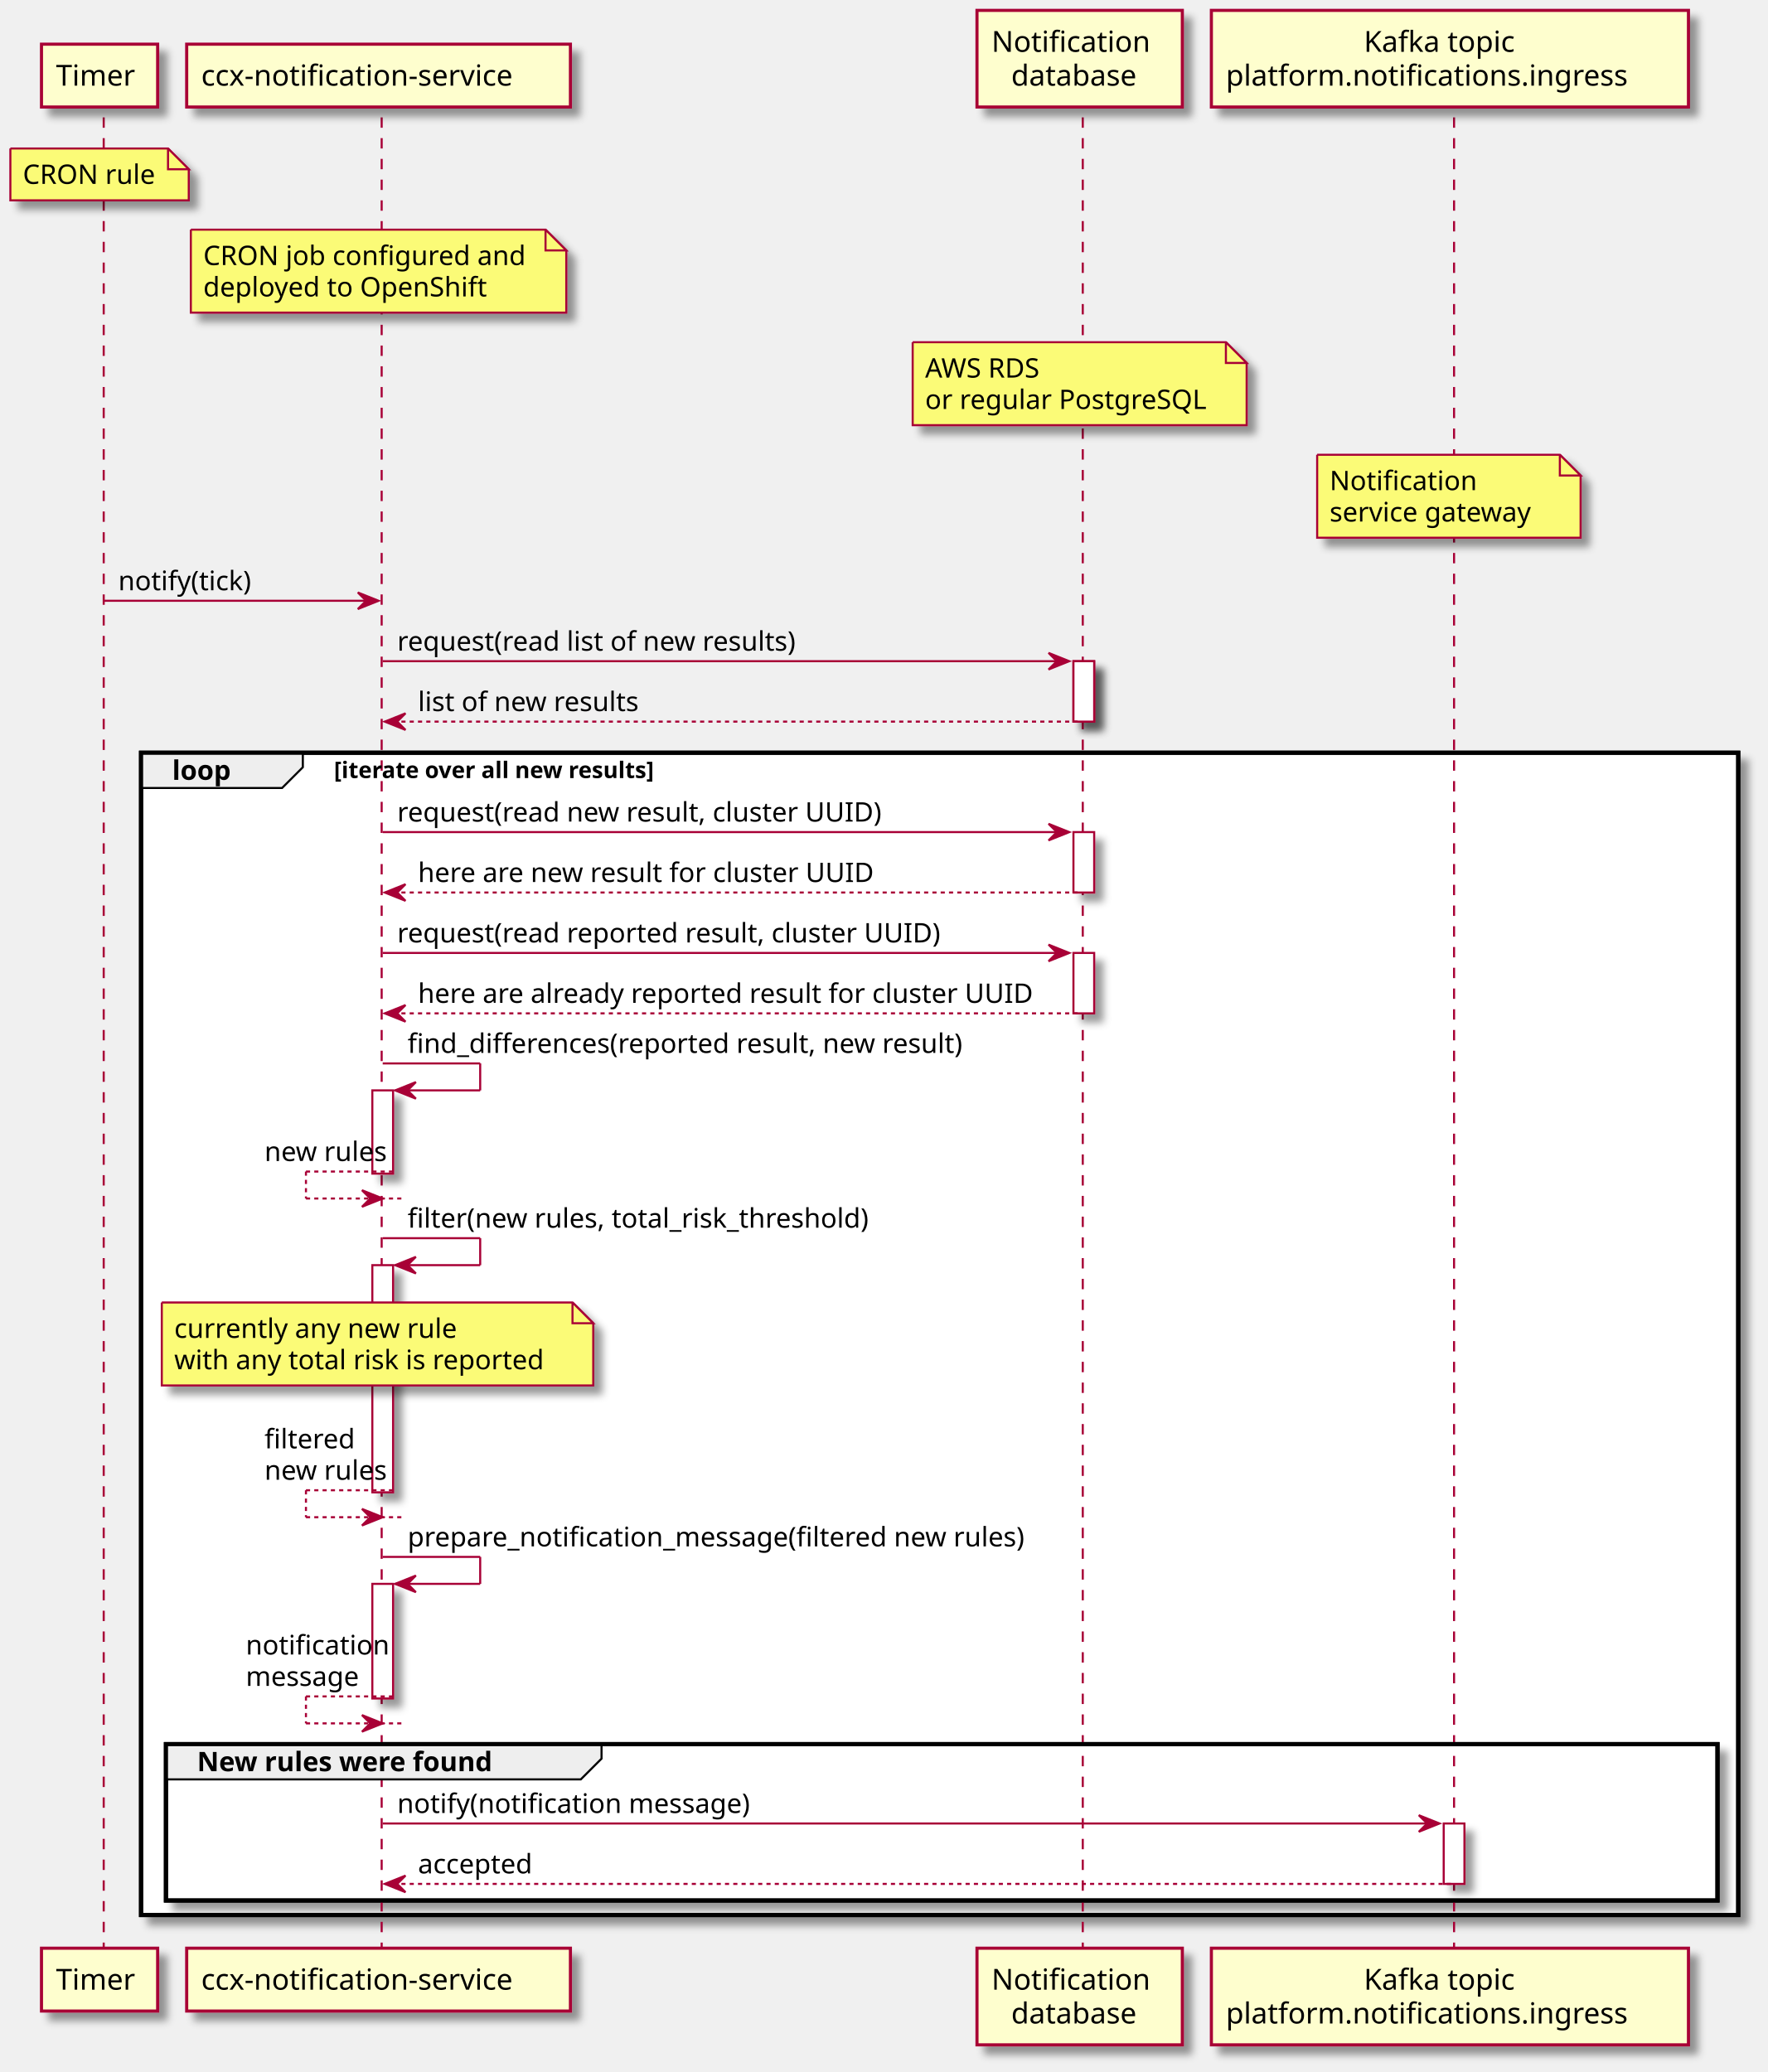
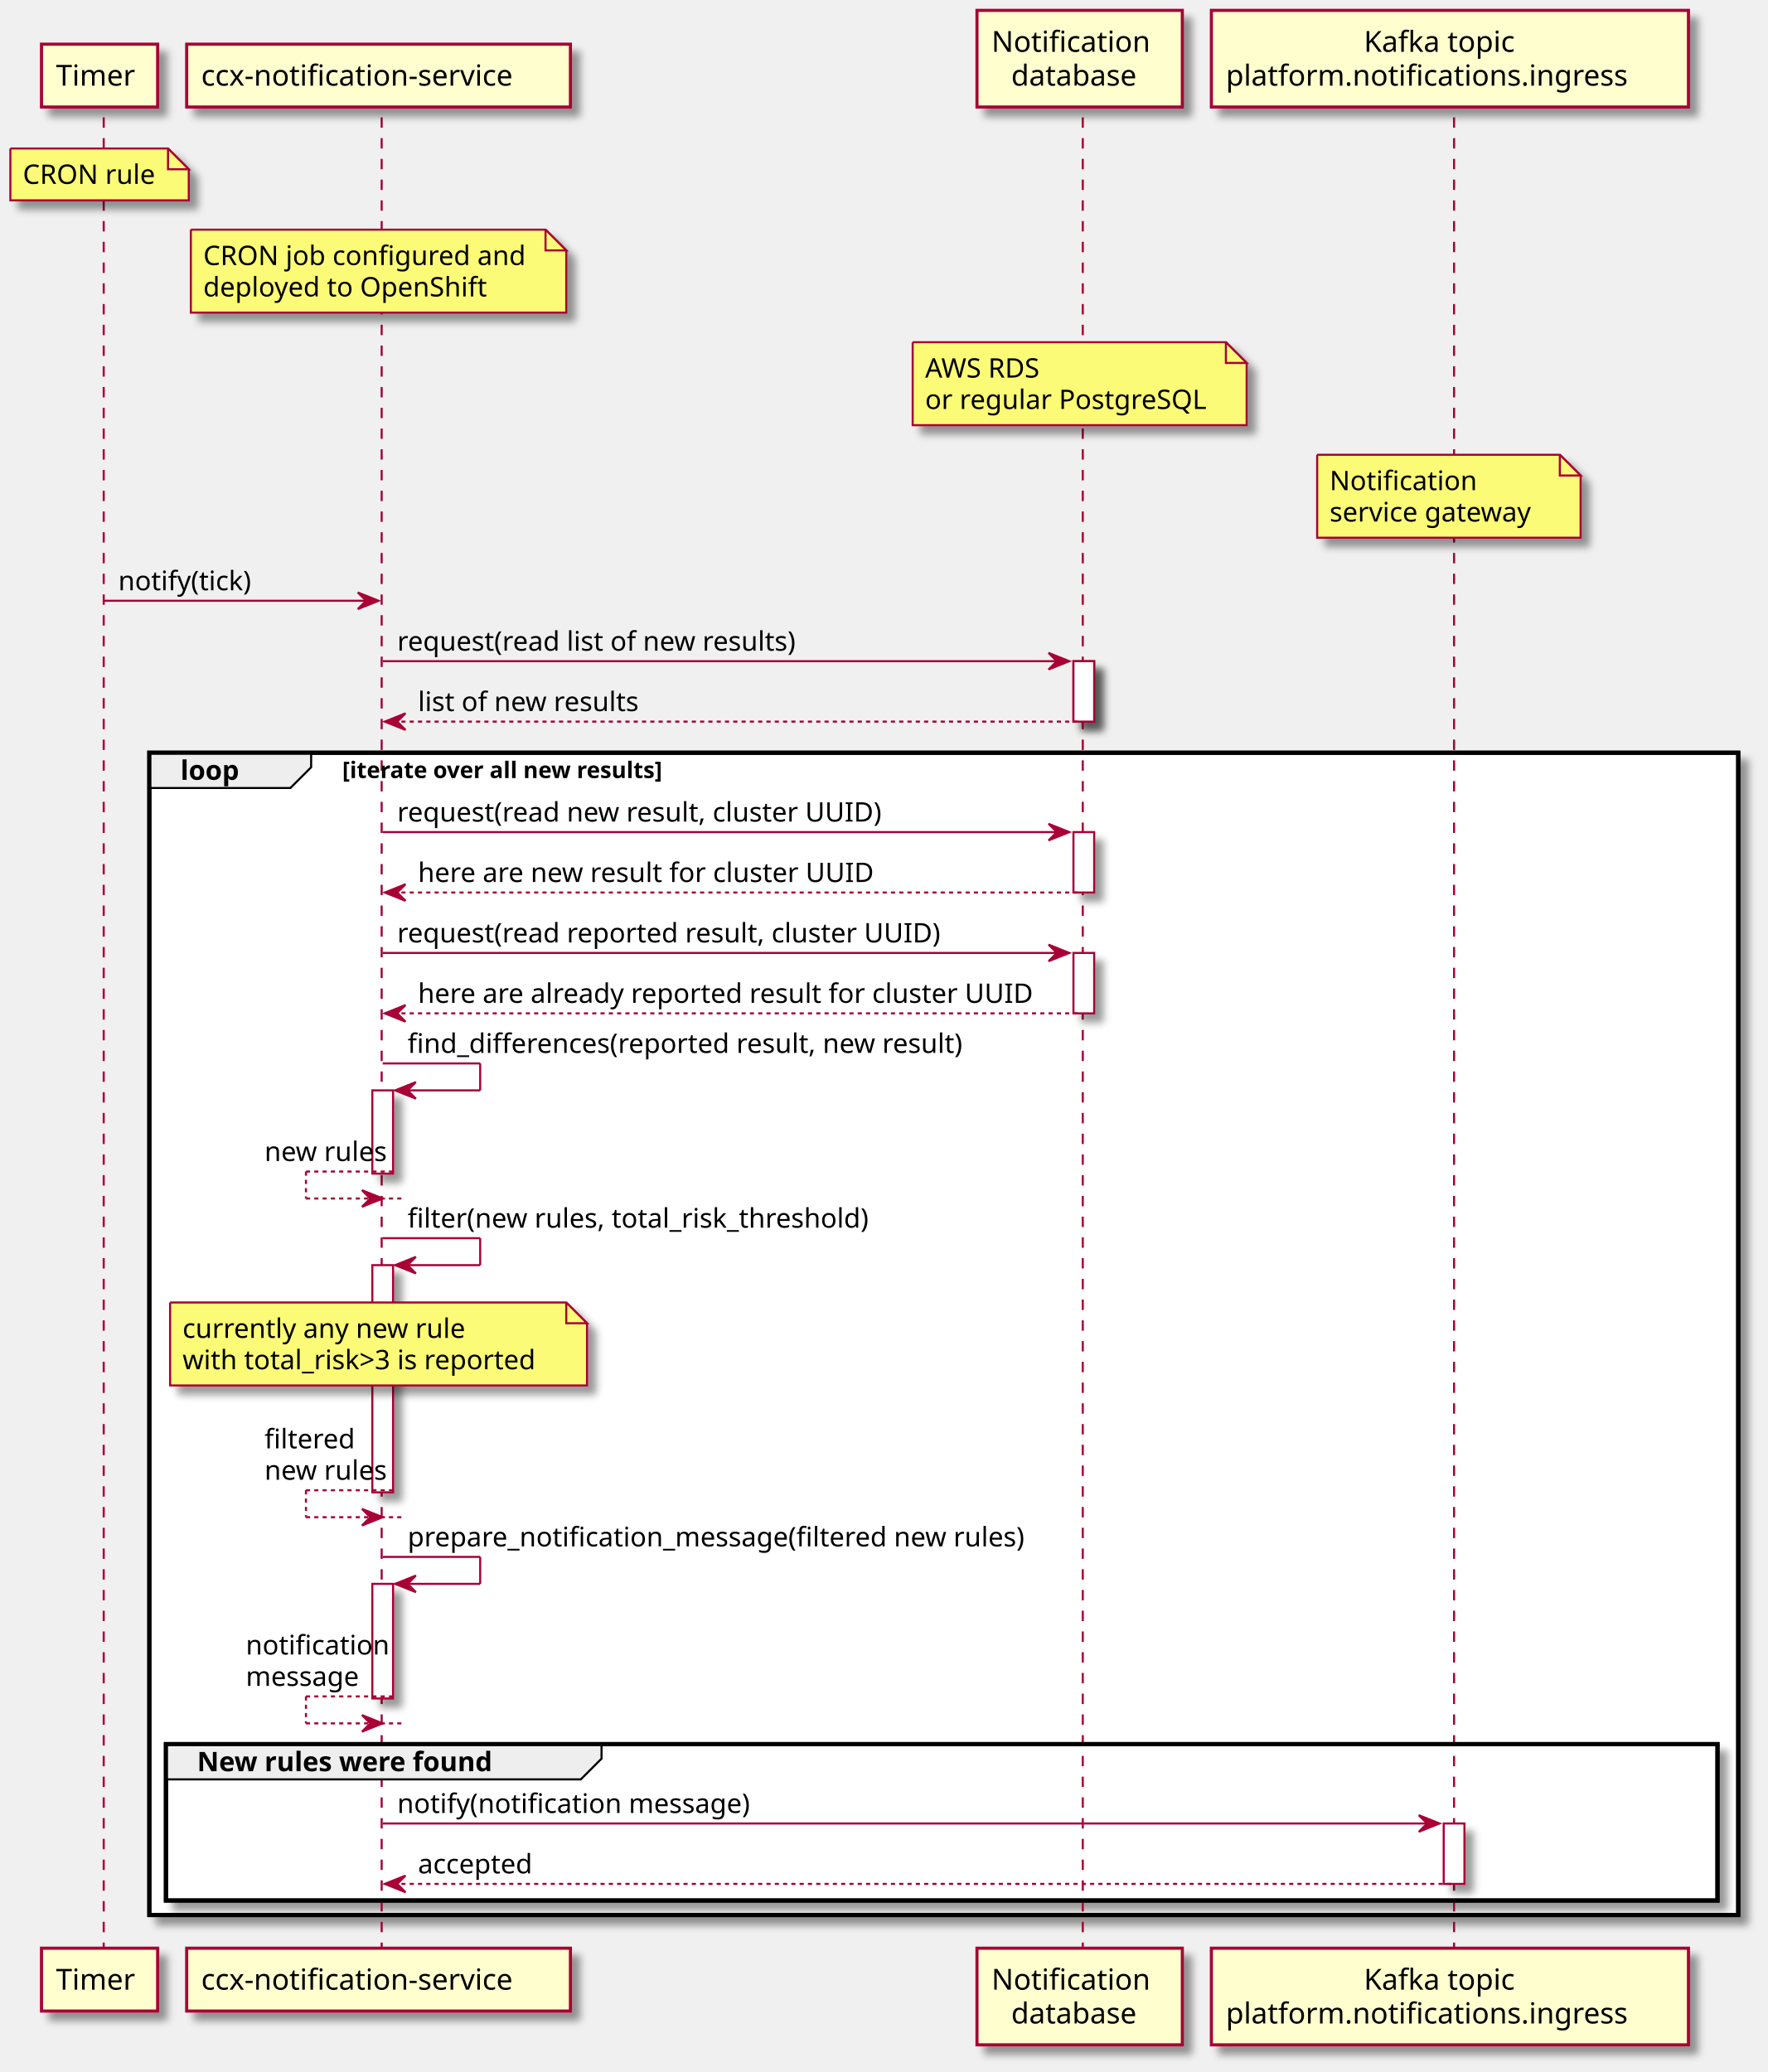
<svg xmlns="http://www.w3.org/2000/svg" contentScriptType="application/ecmascript" contentStyleType="text/css" height="999px" preserveAspectRatio="none" style="width:852px;height:999px;background:#FFFFFF;" version="1.1" viewBox="0 0 852 999" width="852px" zoomAndPan="magnify">
  <defs>
-     <filter height="300%" id="f1pa2w9v66wu00" width="300%" x="-1" y="-1">
+     <filter height="300%" id="f1ajmv5zxa3mzk" width="300%" x="-1" y="-1">
      <feGaussianBlur result="blurOut" stdDeviation="2.0" />
      <feColorMatrix in="blurOut" result="blurOut2" type="matrix" values="0 0 0 0 0 0 0 0 0 0 0 0 0 0 0 0 0 0 .4 0" />
      <feOffset dx="4.0" dy="4.0" in="blurOut2" result="blurOut3" />
      <feBlend in="SourceGraphic" in2="blurOut3" mode="normal" />
    </filter>
  </defs>
  <g>
-     <rect fill="#FFFFFF" filter="url(#f1pa2w9v66wu00)" height="40.133" style="stroke:#A80036;stroke-width:1.0;" width="10" x="179.5" y="525.719" />
-     <rect fill="#FFFFFF" filter="url(#f1pa2w9v66wu00)" height="109.531" style="stroke:#A80036;stroke-width:1.0;" width="10" x="179.5" y="609.984" />
-     <rect fill="#FFFFFF" filter="url(#f1pa2w9v66wu00)" height="55.266" style="stroke:#A80036;stroke-width:1.0;" width="10" x="179.5" y="763.648" />
-     <rect fill="#FFFFFF" filter="url(#f1pa2w9v66wu00)" height="29.133" style="stroke:#A80036;stroke-width:1.0;" width="10" x="517.5" y="318.789" />
-     <rect fill="#FFFFFF" filter="url(#f1pa2w9v66wu00)" height="29.133" style="stroke:#A80036;stroke-width:1.0;" width="10" x="517.5" y="401.188" />
-     <rect fill="#FFFFFF" filter="url(#f1pa2w9v66wu00)" height="29.133" style="stroke:#A80036;stroke-width:1.0;" width="10" x="517.5" y="459.453" />
-     <rect fill="#FFFFFF" filter="url(#f1pa2w9v66wu00)" height="29.133" style="stroke:#A80036;stroke-width:1.0;" width="10" x="696" y="879.18" />
-     <rect fill="#FFFFFF" filter="url(#f1pa2w9v66wu00)" height="560.391" style="stroke:#000000;stroke-width:2.0;" width="770" x="68" y="362.922" />
-     <rect fill="#FFFFFF" filter="url(#f1pa2w9v66wu00)" height="75.398" style="stroke:#000000;stroke-width:2.0;" width="748" x="80" y="840.914" />
+     <rect fill="#FFFFFF" filter="url(#f1ajmv5zxa3mzk)" height="40.133" style="stroke:#A80036;stroke-width:1.0;" width="10" x="179.5" y="525.719" />
+     <rect fill="#FFFFFF" filter="url(#f1ajmv5zxa3mzk)" height="109.531" style="stroke:#A80036;stroke-width:1.0;" width="10" x="179.5" y="609.984" />
+     <rect fill="#FFFFFF" filter="url(#f1ajmv5zxa3mzk)" height="55.266" style="stroke:#A80036;stroke-width:1.0;" width="10" x="179.5" y="763.648" />
+     <rect fill="#FFFFFF" filter="url(#f1ajmv5zxa3mzk)" height="29.133" style="stroke:#A80036;stroke-width:1.0;" width="10" x="517.5" y="318.789" />
+     <rect fill="#FFFFFF" filter="url(#f1ajmv5zxa3mzk)" height="29.133" style="stroke:#A80036;stroke-width:1.0;" width="10" x="517.5" y="401.188" />
+     <rect fill="#FFFFFF" filter="url(#f1ajmv5zxa3mzk)" height="29.133" style="stroke:#A80036;stroke-width:1.0;" width="10" x="517.5" y="459.453" />
+     <rect fill="#FFFFFF" filter="url(#f1ajmv5zxa3mzk)" height="29.133" style="stroke:#A80036;stroke-width:1.0;" width="10" x="696" y="879.18" />
+     <rect fill="#FFFFFF" filter="url(#f1ajmv5zxa3mzk)" height="560.391" style="stroke:#000000;stroke-width:2.0;" width="766" x="72" y="362.922" />
+     <rect fill="#FFFFFF" filter="url(#f1ajmv5zxa3mzk)" height="75.398" style="stroke:#000000;stroke-width:2.0;" width="748" x="80" y="840.914" />
    <line style="stroke:#A80036;stroke-width:1.0;stroke-dasharray:5.0,5.0;" x1="50" x2="50" y1="56.594" y2="940.312" />
    <line style="stroke:#A80036;stroke-width:1.0;stroke-dasharray:5.0,5.0;" x1="184" x2="184" y1="56.594" y2="940.312" />
    <line style="stroke:#A80036;stroke-width:1.0;stroke-dasharray:5.0,5.0;" x1="522" x2="522" y1="56.594" y2="940.312" />
    <line style="stroke:#A80036;stroke-width:1.0;stroke-dasharray:5.0,5.0;" x1="701" x2="701" y1="56.594" y2="940.312" />
-     <rect fill="#FEFECE" filter="url(#f1pa2w9v66wu00)" height="30.297" style="stroke:#A80036;stroke-width:1.5;" width="56" x="20" y="21.297" />
+     <rect fill="#FEFECE" filter="url(#f1ajmv5zxa3mzk)" height="30.297" style="stroke:#A80036;stroke-width:1.5;" width="56" x="20" y="21.297" />
    <text fill="#000000" font-family="sans-serif" font-size="14" lengthAdjust="spacing" textLength="42" x="27" y="41.292">Timer</text>
-     <rect fill="#FEFECE" filter="url(#f1pa2w9v66wu00)" height="30.297" style="stroke:#A80036;stroke-width:1.5;" width="56" x="20" y="939.312" />
+     <rect fill="#FEFECE" filter="url(#f1ajmv5zxa3mzk)" height="30.297" style="stroke:#A80036;stroke-width:1.5;" width="56" x="20" y="939.312" />
    <text fill="#000000" font-family="sans-serif" font-size="14" lengthAdjust="spacing" textLength="42" x="27" y="959.308">Timer</text>
-     <rect fill="#FEFECE" filter="url(#f1pa2w9v66wu00)" height="30.297" style="stroke:#A80036;stroke-width:1.5;" width="185" x="90" y="21.297" />
+     <rect fill="#FEFECE" filter="url(#f1ajmv5zxa3mzk)" height="30.297" style="stroke:#A80036;stroke-width:1.5;" width="185" x="90" y="21.297" />
    <text fill="#000000" font-family="sans-serif" font-size="14" lengthAdjust="spacing" textLength="171" x="97" y="41.292">ccx-notification-service</text>
-     <rect fill="#FEFECE" filter="url(#f1pa2w9v66wu00)" height="30.297" style="stroke:#A80036;stroke-width:1.5;" width="185" x="90" y="939.312" />
+     <rect fill="#FEFECE" filter="url(#f1ajmv5zxa3mzk)" height="30.297" style="stroke:#A80036;stroke-width:1.5;" width="185" x="90" y="939.312" />
    <text fill="#000000" font-family="sans-serif" font-size="14" lengthAdjust="spacing" textLength="171" x="97" y="959.308">ccx-notification-service</text>
-     <rect fill="#FEFECE" filter="url(#f1pa2w9v66wu00)" height="46.594" style="stroke:#A80036;stroke-width:1.5;" width="99" x="471" y="5" />
+     <rect fill="#FEFECE" filter="url(#f1ajmv5zxa3mzk)" height="46.594" style="stroke:#A80036;stroke-width:1.5;" width="99" x="471" y="5" />
    <text fill="#000000" font-family="sans-serif" font-size="14" lengthAdjust="spacing" textLength="85" x="478" y="24.995">Notification</text>
    <text fill="#000000" font-family="sans-serif" font-size="14" lengthAdjust="spacing" textLength="66" x="487.5" y="41.292">database</text>
-     <rect fill="#FEFECE" filter="url(#f1pa2w9v66wu00)" height="46.594" style="stroke:#A80036;stroke-width:1.5;" width="99" x="471" y="939.312" />
+     <rect fill="#FEFECE" filter="url(#f1ajmv5zxa3mzk)" height="46.594" style="stroke:#A80036;stroke-width:1.5;" width="99" x="471" y="939.312" />
    <text fill="#000000" font-family="sans-serif" font-size="14" lengthAdjust="spacing" textLength="85" x="478" y="959.308">Notification</text>
    <text fill="#000000" font-family="sans-serif" font-size="14" lengthAdjust="spacing" textLength="66" x="487.5" y="975.605">database</text>
-     <rect fill="#FEFECE" filter="url(#f1pa2w9v66wu00)" height="46.594" style="stroke:#A80036;stroke-width:1.5;" width="230" x="584" y="5" />
+     <rect fill="#FEFECE" filter="url(#f1ajmv5zxa3mzk)" height="46.594" style="stroke:#A80036;stroke-width:1.5;" width="230" x="584" y="5" />
    <text fill="#000000" font-family="sans-serif" font-size="14" lengthAdjust="spacing" textLength="83" x="657.5" y="24.995">Kafka topic</text>
    <text fill="#000000" font-family="sans-serif" font-size="14" lengthAdjust="spacing" textLength="216" x="591" y="41.292">platform.notifications.ingress</text>
-     <rect fill="#FEFECE" filter="url(#f1pa2w9v66wu00)" height="46.594" style="stroke:#A80036;stroke-width:1.5;" width="230" x="584" y="939.312" />
+     <rect fill="#FEFECE" filter="url(#f1ajmv5zxa3mzk)" height="46.594" style="stroke:#A80036;stroke-width:1.5;" width="230" x="584" y="939.312" />
    <text fill="#000000" font-family="sans-serif" font-size="14" lengthAdjust="spacing" textLength="83" x="657.5" y="959.308">Kafka topic</text>
    <text fill="#000000" font-family="sans-serif" font-size="14" lengthAdjust="spacing" textLength="216" x="591" y="975.605">platform.notifications.ingress</text>
-     <rect fill="#FFFFFF" filter="url(#f1pa2w9v66wu00)" height="40.133" style="stroke:#A80036;stroke-width:1.0;" width="10" x="179.5" y="525.719" />
-     <rect fill="#FFFFFF" filter="url(#f1pa2w9v66wu00)" height="109.531" style="stroke:#A80036;stroke-width:1.0;" width="10" x="179.5" y="609.984" />
-     <rect fill="#FFFFFF" filter="url(#f1pa2w9v66wu00)" height="55.266" style="stroke:#A80036;stroke-width:1.0;" width="10" x="179.5" y="763.648" />
-     <rect fill="#FFFFFF" filter="url(#f1pa2w9v66wu00)" height="29.133" style="stroke:#A80036;stroke-width:1.0;" width="10" x="517.5" y="318.789" />
-     <rect fill="#FFFFFF" filter="url(#f1pa2w9v66wu00)" height="29.133" style="stroke:#A80036;stroke-width:1.0;" width="10" x="517.5" y="401.188" />
-     <rect fill="#FFFFFF" filter="url(#f1pa2w9v66wu00)" height="29.133" style="stroke:#A80036;stroke-width:1.0;" width="10" x="517.5" y="459.453" />
-     <rect fill="#FFFFFF" filter="url(#f1pa2w9v66wu00)" height="29.133" style="stroke:#A80036;stroke-width:1.0;" width="10" x="696" y="879.18" />
-     <path d="M5,71.594 L5,96.594 L91,96.594 L91,81.594 L81,71.594 L5,71.594 " fill="#FBFB77" filter="url(#f1pa2w9v66wu00)" style="stroke:#A80036;stroke-width:1.0;" />
+     <rect fill="#FFFFFF" filter="url(#f1ajmv5zxa3mzk)" height="40.133" style="stroke:#A80036;stroke-width:1.0;" width="10" x="179.5" y="525.719" />
+     <rect fill="#FFFFFF" filter="url(#f1ajmv5zxa3mzk)" height="109.531" style="stroke:#A80036;stroke-width:1.0;" width="10" x="179.5" y="609.984" />
+     <rect fill="#FFFFFF" filter="url(#f1ajmv5zxa3mzk)" height="55.266" style="stroke:#A80036;stroke-width:1.0;" width="10" x="179.5" y="763.648" />
+     <rect fill="#FFFFFF" filter="url(#f1ajmv5zxa3mzk)" height="29.133" style="stroke:#A80036;stroke-width:1.0;" width="10" x="517.5" y="318.789" />
+     <rect fill="#FFFFFF" filter="url(#f1ajmv5zxa3mzk)" height="29.133" style="stroke:#A80036;stroke-width:1.0;" width="10" x="517.5" y="401.188" />
+     <rect fill="#FFFFFF" filter="url(#f1ajmv5zxa3mzk)" height="29.133" style="stroke:#A80036;stroke-width:1.0;" width="10" x="517.5" y="459.453" />
+     <rect fill="#FFFFFF" filter="url(#f1ajmv5zxa3mzk)" height="29.133" style="stroke:#A80036;stroke-width:1.0;" width="10" x="696" y="879.18" />
+     <path d="M5,71.594 L5,96.594 L91,96.594 L91,81.594 L81,71.594 L5,71.594 " fill="#FBFB77" filter="url(#f1ajmv5zxa3mzk)" style="stroke:#A80036;stroke-width:1.0;" />
    <path d="M81,71.594 L81,81.594 L91,81.594 L81,71.594 " fill="#FBFB77" style="stroke:#A80036;stroke-width:1.0;" />
    <text fill="#000000" font-family="sans-serif" font-size="13" lengthAdjust="spacing" textLength="65" x="11" y="88.661">CRON rule</text>
-     <path d="M92,110.727 L92,150.727 L273,150.727 L273,120.727 L263,110.727 L92,110.727 " fill="#FBFB77" filter="url(#f1pa2w9v66wu00)" style="stroke:#A80036;stroke-width:1.0;" />
+     <path d="M92,110.727 L92,150.727 L273,150.727 L273,120.727 L263,110.727 L92,110.727 " fill="#FBFB77" filter="url(#f1ajmv5zxa3mzk)" style="stroke:#A80036;stroke-width:1.0;" />
    <path d="M263,110.727 L263,120.727 L273,120.727 L263,110.727 " fill="#FBFB77" style="stroke:#A80036;stroke-width:1.0;" />
    <text fill="#000000" font-family="sans-serif" font-size="13" lengthAdjust="spacing" textLength="160" x="98" y="127.793">CRON job configured and</text>
    <text fill="#000000" font-family="sans-serif" font-size="13" lengthAdjust="spacing" textLength="143" x="98" y="142.926">deployed to OpenShift</text>
-     <path d="M440,164.992 L440,204.992 L601,204.992 L601,174.992 L591,164.992 L440,164.992 " fill="#FBFB77" filter="url(#f1pa2w9v66wu00)" style="stroke:#A80036;stroke-width:1.0;" />
+     <path d="M440,164.992 L440,204.992 L601,204.992 L601,174.992 L591,164.992 L440,164.992 " fill="#FBFB77" filter="url(#f1ajmv5zxa3mzk)" style="stroke:#A80036;stroke-width:1.0;" />
    <path d="M591,164.992 L591,174.992 L601,174.992 L591,164.992 " fill="#FBFB77" style="stroke:#A80036;stroke-width:1.0;" />
    <text fill="#000000" font-family="sans-serif" font-size="13" lengthAdjust="spacing" textLength="61" x="446" y="182.059">AWS RDS</text>
    <text fill="#000000" font-family="sans-serif" font-size="13" lengthAdjust="spacing" textLength="140" x="446" y="197.192">or regular PostgreSQL</text>
-     <path d="M635,219.258 L635,259.258 L762,259.258 L762,229.258 L752,219.258 L635,219.258 " fill="#FBFB77" filter="url(#f1pa2w9v66wu00)" style="stroke:#A80036;stroke-width:1.0;" />
+     <path d="M635,219.258 L635,259.258 L762,259.258 L762,229.258 L752,219.258 L635,219.258 " fill="#FBFB77" filter="url(#f1ajmv5zxa3mzk)" style="stroke:#A80036;stroke-width:1.0;" />
    <path d="M752,219.258 L752,229.258 L762,229.258 L752,219.258 " fill="#FBFB77" style="stroke:#A80036;stroke-width:1.0;" />
    <text fill="#000000" font-family="sans-serif" font-size="13" lengthAdjust="spacing" textLength="72" x="641" y="236.325">Notification</text>
    <text fill="#000000" font-family="sans-serif" font-size="13" lengthAdjust="spacing" textLength="106" x="641" y="251.458">service gateway</text>
    <polygon fill="#A80036" points="172.5,285.656,182.5,289.656,172.5,293.656,176.5,289.656" style="stroke:#A80036;stroke-width:1.0;" />
    <line style="stroke:#A80036;stroke-width:1.0;" x1="50" x2="178.5" y1="289.656" y2="289.656" />
    <text fill="#000000" font-family="sans-serif" font-size="13" lengthAdjust="spacing" textLength="69" x="57" y="284.59">notify(tick)</text>
    <polygon fill="#A80036" points="505.5,314.789,515.5,318.789,505.5,322.789,509.5,318.789" style="stroke:#A80036;stroke-width:1.0;" />
    <line style="stroke:#A80036;stroke-width:1.0;" x1="184.5" x2="511.5" y1="318.789" y2="318.789" />
    <text fill="#000000" font-family="sans-serif" font-size="13" lengthAdjust="spacing" textLength="205" x="191.5" y="313.723">request(read list of new results)</text>
    <polygon fill="#A80036" points="195.5,343.922,185.5,347.922,195.5,351.922,191.5,347.922" style="stroke:#A80036;stroke-width:1.0;" />
    <line style="stroke:#A80036;stroke-width:1.0;stroke-dasharray:2.0,2.0;" x1="189.5" x2="521.5" y1="347.922" y2="347.922" />
    <text fill="#000000" font-family="sans-serif" font-size="13" lengthAdjust="spacing" textLength="113" x="201.5" y="342.856">list of new results</text>
-     <path d="M68,362.922 L146,362.922 L146,369.922 L136,379.922 L68,379.922 L68,362.922 " fill="#EEEEEE" style="stroke:#000000;stroke-width:1.0;" />
-     <rect fill="none" height="560.391" style="stroke:#000000;stroke-width:2.0;" width="770" x="68" y="362.922" />
-     <text fill="#000000" font-family="sans-serif" font-size="13" font-weight="bold" lengthAdjust="spacing" textLength="33" x="83" y="375.989">loop</text>
-     <text fill="#000000" font-family="sans-serif" font-size="11" font-weight="bold" lengthAdjust="spacing" textLength="193" x="161" y="375.132">[iterate over all new results]</text>
+     <path d="M72,362.922 L150,362.922 L150,369.922 L140,379.922 L72,379.922 L72,362.922 " fill="#EEEEEE" style="stroke:#000000;stroke-width:1.0;" />
+     <rect fill="none" height="560.391" style="stroke:#000000;stroke-width:2.0;" width="766" x="72" y="362.922" />
+     <text fill="#000000" font-family="sans-serif" font-size="13" font-weight="bold" lengthAdjust="spacing" textLength="33" x="87" y="375.989">loop</text>
+     <text fill="#000000" font-family="sans-serif" font-size="11" font-weight="bold" lengthAdjust="spacing" textLength="193" x="165" y="375.132">[iterate over all new results]</text>
    <polygon fill="#A80036" points="505.5,397.188,515.5,401.188,505.5,405.188,509.5,401.188" style="stroke:#A80036;stroke-width:1.0;" />
    <line style="stroke:#A80036;stroke-width:1.0;" x1="184.5" x2="511.5" y1="401.188" y2="401.188" />
    <text fill="#000000" font-family="sans-serif" font-size="13" lengthAdjust="spacing" textLength="245" x="191.5" y="396.122">request(read new result, cluster UUID)</text>
    <polygon fill="#A80036" points="195.5,426.32,185.5,430.32,195.5,434.32,191.5,430.32" style="stroke:#A80036;stroke-width:1.0;" />
    <line style="stroke:#A80036;stroke-width:1.0;stroke-dasharray:2.0,2.0;" x1="189.5" x2="521.5" y1="430.32" y2="430.32" />
    <text fill="#000000" font-family="sans-serif" font-size="13" lengthAdjust="spacing" textLength="229" x="201.5" y="425.254">here are new result for cluster UUID</text>
    <polygon fill="#A80036" points="505.5,455.453,515.5,459.453,505.5,463.453,509.5,459.453" style="stroke:#A80036;stroke-width:1.0;" />
    <line style="stroke:#A80036;stroke-width:1.0;" x1="184.5" x2="511.5" y1="459.453" y2="459.453" />
    <text fill="#000000" font-family="sans-serif" font-size="13" lengthAdjust="spacing" textLength="273" x="191.5" y="454.387">request(read reported result, cluster UUID)</text>
    <polygon fill="#A80036" points="195.5,484.586,185.5,488.586,195.5,492.586,191.5,488.586" style="stroke:#A80036;stroke-width:1.0;" />
    <line style="stroke:#A80036;stroke-width:1.0;stroke-dasharray:2.0,2.0;" x1="189.5" x2="521.5" y1="488.586" y2="488.586" />
    <text fill="#000000" font-family="sans-serif" font-size="13" lengthAdjust="spacing" textLength="309" x="201.5" y="483.52">here are already reported result for cluster UUID</text>
    <line style="stroke:#A80036;stroke-width:1.0;" x1="184.5" x2="231.5" y1="512.719" y2="512.719" />
    <line style="stroke:#A80036;stroke-width:1.0;" x1="231.5" x2="231.5" y1="512.719" y2="525.719" />
    <line style="stroke:#A80036;stroke-width:1.0;" x1="190.5" x2="231.5" y1="525.719" y2="525.719" />
    <polygon fill="#A80036" points="200.5,521.719,190.5,525.719,200.5,529.719,196.5,525.719" style="stroke:#A80036;stroke-width:1.0;" />
    <text fill="#000000" font-family="sans-serif" font-size="13" lengthAdjust="spacing" textLength="283" x="196.5" y="507.653">find_differences(reported result, new result)</text>
    <line style="stroke:#A80036;stroke-width:1.0;stroke-dasharray:2.0,2.0;" x1="147.5" x2="189.5" y1="564.852" y2="564.852" />
    <line style="stroke:#A80036;stroke-width:1.0;stroke-dasharray:2.0,2.0;" x1="147.5" x2="147.5" y1="564.852" y2="577.852" />
    <line style="stroke:#A80036;stroke-width:1.0;stroke-dasharray:2.0,2.0;" x1="147.5" x2="194.5" y1="577.852" y2="577.852" />
    <polygon fill="#A80036" points="174.5,573.852,184.5,577.852,174.5,581.852,178.5,577.852" style="stroke:#A80036;stroke-width:1.0;" />
    <text fill="#000000" font-family="sans-serif" font-size="13" lengthAdjust="spacing" textLength="62" x="127.5" y="559.786">new rules</text>
    <line style="stroke:#A80036;stroke-width:1.0;" x1="184.5" x2="231.5" y1="596.984" y2="596.984" />
    <line style="stroke:#A80036;stroke-width:1.0;" x1="231.5" x2="231.5" y1="596.984" y2="609.984" />
    <line style="stroke:#A80036;stroke-width:1.0;" x1="190.5" x2="231.5" y1="609.984" y2="609.984" />
    <polygon fill="#A80036" points="200.5,605.984,190.5,609.984,200.5,613.984,196.5,609.984" style="stroke:#A80036;stroke-width:1.0;" />
    <text fill="#000000" font-family="sans-serif" font-size="13" lengthAdjust="spacing" textLength="234" x="196.5" y="591.918">filter(new rules, total_risk_threshold)</text>
-     <path d="M78,627.984 L78,667.984 L286,667.984 L286,637.984 L276,627.984 L78,627.984 " fill="#FBFB77" filter="url(#f1pa2w9v66wu00)" style="stroke:#A80036;stroke-width:1.0;" />
-     <path d="M276,627.984 L276,637.984 L286,637.984 L276,627.984 " fill="#FBFB77" style="stroke:#A80036;stroke-width:1.0;" />
-     <text fill="#000000" font-family="sans-serif" font-size="13" lengthAdjust="spacing" textLength="144" x="84" y="645.051">currently any new rule</text>
-     <text fill="#000000" font-family="sans-serif" font-size="13" lengthAdjust="spacing" textLength="187" x="84" y="660.184">with any total risk is reported</text>
+     <path d="M82,627.984 L82,667.984 L283,667.984 L283,637.984 L273,627.984 L82,627.984 " fill="#FBFB77" filter="url(#f1ajmv5zxa3mzk)" style="stroke:#A80036;stroke-width:1.0;" />
+     <path d="M273,627.984 L273,637.984 L283,637.984 L273,627.984 " fill="#FBFB77" style="stroke:#A80036;stroke-width:1.0;" />
+     <text fill="#000000" font-family="sans-serif" font-size="13" lengthAdjust="spacing" textLength="144" x="88" y="645.051">currently any new rule</text>
+     <text fill="#000000" font-family="sans-serif" font-size="13" lengthAdjust="spacing" textLength="180" x="88" y="660.184">with total_risk&gt;3 is reported</text>
    <line style="stroke:#A80036;stroke-width:1.0;stroke-dasharray:2.0,2.0;" x1="147.5" x2="189.5" y1="718.516" y2="718.516" />
    <line style="stroke:#A80036;stroke-width:1.0;stroke-dasharray:2.0,2.0;" x1="147.5" x2="147.5" y1="718.516" y2="731.516" />
    <line style="stroke:#A80036;stroke-width:1.0;stroke-dasharray:2.0,2.0;" x1="147.5" x2="194.5" y1="731.516" y2="731.516" />
    <polygon fill="#A80036" points="174.5,727.516,184.5,731.516,174.5,735.516,178.5,731.516" style="stroke:#A80036;stroke-width:1.0;" />
    <text fill="#000000" font-family="sans-serif" font-size="13" lengthAdjust="spacing" textLength="45" x="127.5" y="698.317">filtered</text>
    <text fill="#000000" font-family="sans-serif" font-size="13" lengthAdjust="spacing" textLength="62" x="127.5" y="713.45">new rules</text>
    <line style="stroke:#A80036;stroke-width:1.0;" x1="184.5" x2="231.5" y1="750.648" y2="750.648" />
    <line style="stroke:#A80036;stroke-width:1.0;" x1="231.5" x2="231.5" y1="750.648" y2="763.648" />
    <line style="stroke:#A80036;stroke-width:1.0;" x1="190.5" x2="231.5" y1="763.648" y2="763.648" />
    <polygon fill="#A80036" points="200.5,759.648,190.5,763.648,200.5,767.648,196.5,763.648" style="stroke:#A80036;stroke-width:1.0;" />
    <text fill="#000000" font-family="sans-serif" font-size="13" lengthAdjust="spacing" textLength="315" x="196.5" y="745.582">prepare_notification_message(filtered new rules)</text>
    <line style="stroke:#A80036;stroke-width:1.0;stroke-dasharray:2.0,2.0;" x1="147.5" x2="189.5" y1="817.914" y2="817.914" />
    <line style="stroke:#A80036;stroke-width:1.0;stroke-dasharray:2.0,2.0;" x1="147.5" x2="147.5" y1="817.914" y2="830.914" />
    <line style="stroke:#A80036;stroke-width:1.0;stroke-dasharray:2.0,2.0;" x1="147.5" x2="194.5" y1="830.914" y2="830.914" />
    <polygon fill="#A80036" points="174.5,826.914,184.5,830.914,174.5,834.914,178.5,830.914" style="stroke:#A80036;stroke-width:1.0;" />
    <text fill="#000000" font-family="sans-serif" font-size="13" lengthAdjust="spacing" textLength="71" x="118.5" y="797.715">notification</text>
    <text fill="#000000" font-family="sans-serif" font-size="13" lengthAdjust="spacing" textLength="59" x="118.5" y="812.848">message</text>
    <path d="M80,840.914 L290,840.914 L290,847.914 L280,857.914 L80,857.914 L80,840.914 " fill="#EEEEEE" style="stroke:#000000;stroke-width:1.0;" />
    <rect fill="none" height="75.398" style="stroke:#000000;stroke-width:2.0;" width="748" x="80" y="840.914" />
    <text fill="#000000" font-family="sans-serif" font-size="13" font-weight="bold" lengthAdjust="spacing" textLength="165" x="95" y="853.981">New rules were found</text>
    <polygon fill="#A80036" points="684,875.18,694,879.18,684,883.18,688,879.18" style="stroke:#A80036;stroke-width:1.0;" />
    <line style="stroke:#A80036;stroke-width:1.0;" x1="184.5" x2="690" y1="879.18" y2="879.18" />
    <text fill="#000000" font-family="sans-serif" font-size="13" lengthAdjust="spacing" textLength="181" x="191.5" y="874.114">notify(notification message)</text>
    <polygon fill="#A80036" points="195.5,904.312,185.5,908.312,195.5,912.312,191.5,908.312" style="stroke:#A80036;stroke-width:1.0;" />
    <line style="stroke:#A80036;stroke-width:1.0;stroke-dasharray:2.0,2.0;" x1="189.5" x2="700" y1="908.312" y2="908.312" />
    <text fill="#000000" font-family="sans-serif" font-size="13" lengthAdjust="spacing" textLength="59" x="201.5" y="903.247">accepted</text>
  </g>
</svg>
